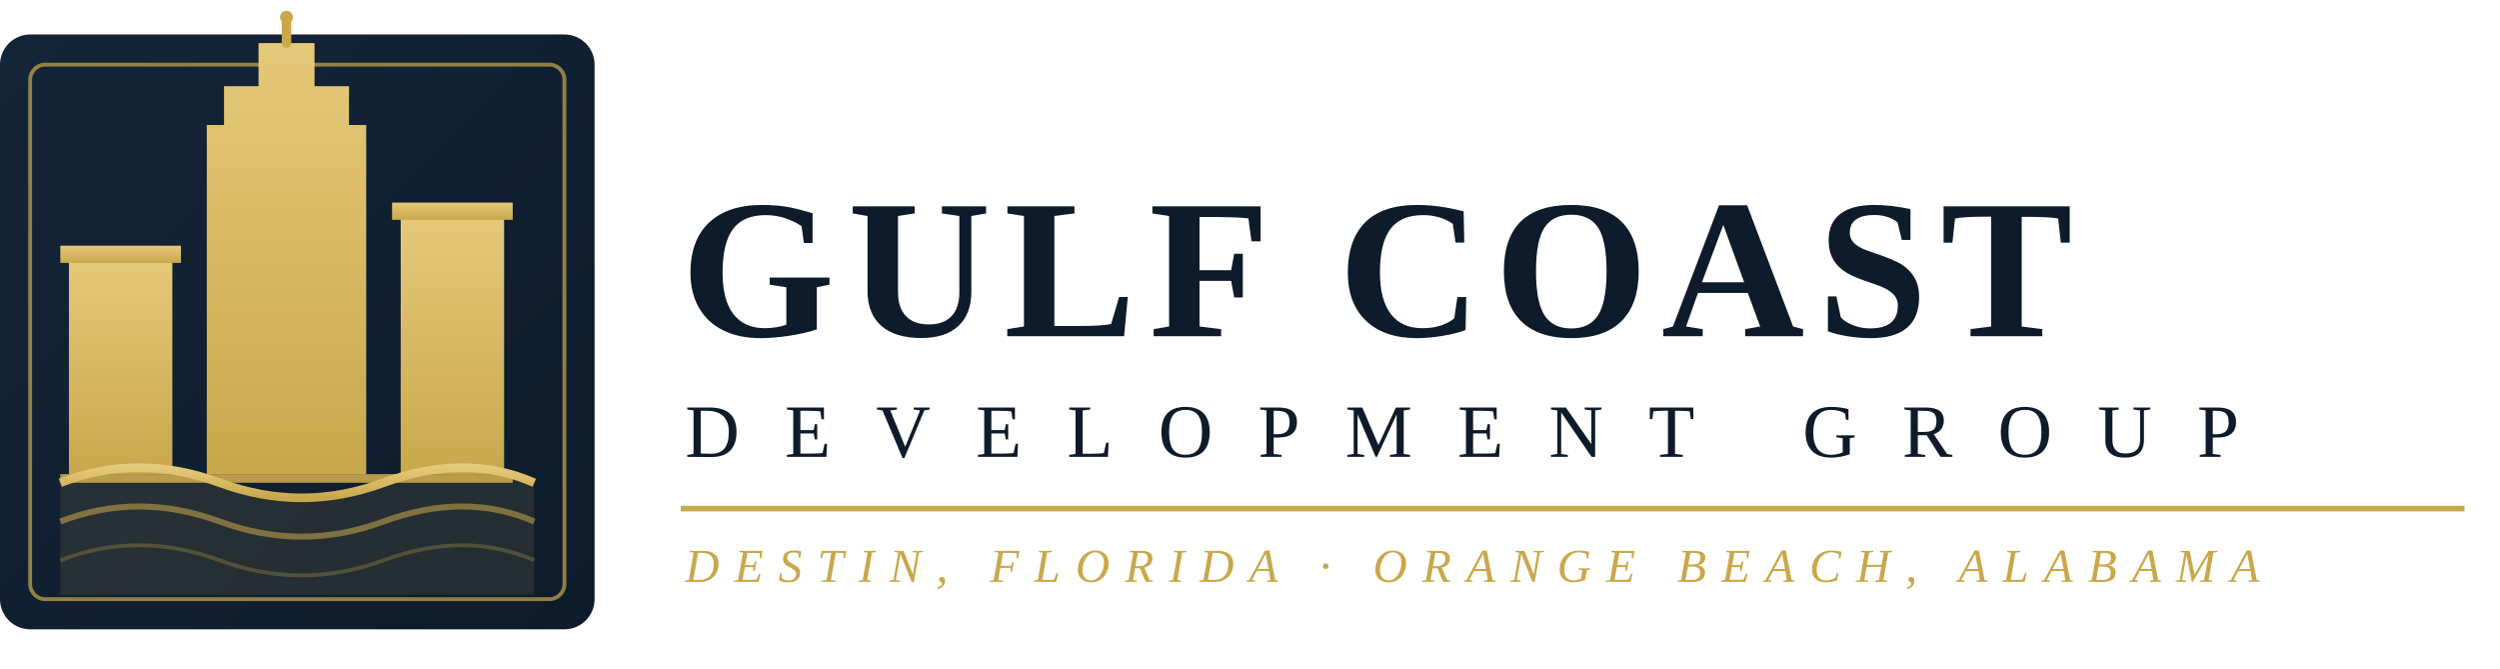
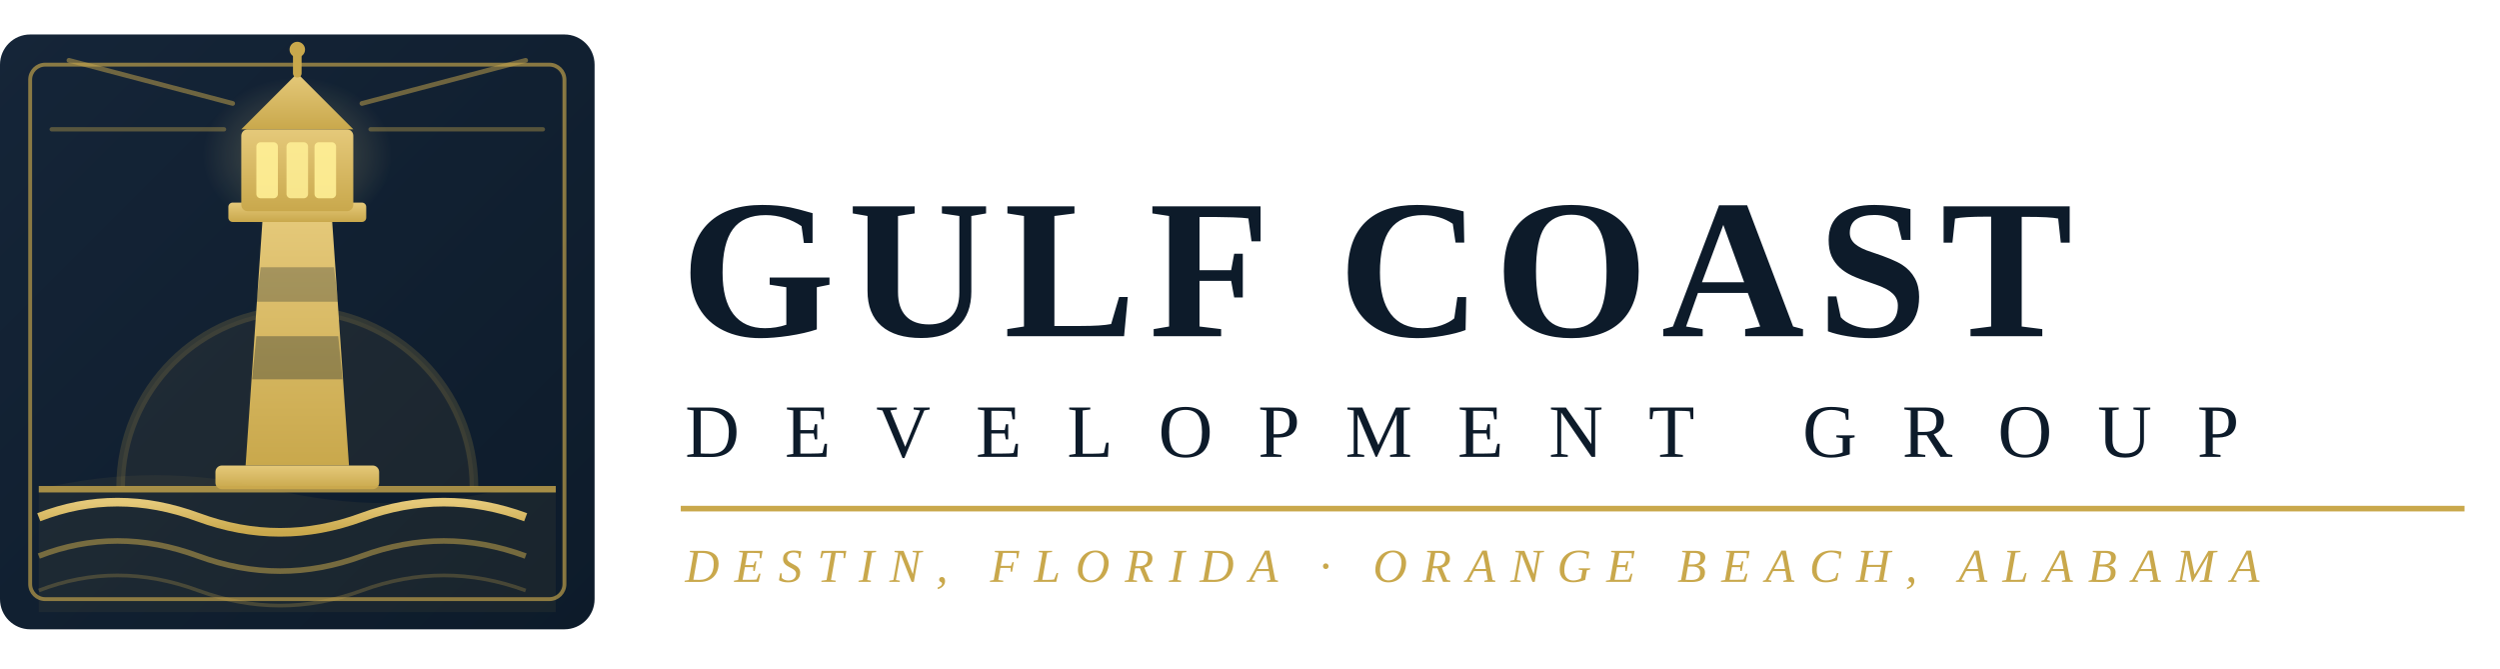
<svg xmlns="http://www.w3.org/2000/svg" viewBox="0 0 580 155" role="img" aria-label="Gulf Coast Development Group">
  <defs>
    <linearGradient id="badgeGrad" x1="0%" y1="0%" x2="100%" y2="100%">
      <stop offset="0%" style="stop-color:#152538" />
      <stop offset="100%" style="stop-color:#0D1B2A" />
    </linearGradient>
    <linearGradient id="goldGrad" x1="0%" y1="0%" x2="0%" y2="100%">
      <stop offset="0%" style="stop-color:#E5C97A" />
      <stop offset="100%" style="stop-color:#C9A84C" />
    </linearGradient>
+     <radialGradient id="lightGlow" cx="50%" cy="50%" r="50%">
+       <stop offset="0%" stop-color="rgba(255,235,150,0.28)" />
+       <stop offset="100%" stop-color="rgba(255,235,150,0)" />
+     </radialGradient>
  </defs>
  <rect x="0" y="8" width="138" height="138" rx="7" fill="url(#badgeGrad)" />
-   <rect x="7" y="15" width="124" height="124" rx="3.5" fill="none" stroke="#C9A84C" stroke-width="0.9" opacity="0.7" />
-   <rect x="16" y="60" width="24" height="50" fill="url(#goldGrad)" />
-   <rect x="14" y="57" width="28" height="4" fill="url(#goldGrad)" />
-   <path d="M60,10 L73,10 L73,20 L81,20 L81,29 L85,29 L85,110 L48,110 L48,29 L52,29 L52,20 L60,20 Z" fill="url(#goldGrad)" />
-   <line x1="66.5" y1="10" x2="66.5" y2="4" stroke="#C9A84C" stroke-width="2.2" stroke-linecap="round" />
-   <circle cx="66.5" cy="4" r="1.5" fill="#C9A84C" />
-   <rect x="93" y="50" width="24" height="60" fill="url(#goldGrad)" />
-   <rect x="91" y="47" width="28" height="4" fill="url(#goldGrad)" />
-   <rect x="14" y="110" width="105" height="2" fill="#C9A84C" opacity="0.9" />
-   <path d="M14,112 Q32,105 51,112 Q70,119 89,112 Q108,105 124,112 L124,138 L14,138 Z" fill="#C9A84C" opacity="0.12" />
-   <path d="M14,112 Q32,105 51,112 Q70,119 89,112 Q108,105 124,112" stroke="url(#goldGrad)" stroke-width="2" fill="none" />
-   <path d="M14,121 Q32,114 51,121 Q70,128 89,121 Q108,114 124,121" stroke="#C9A84C" stroke-width="1.4" fill="none" opacity="0.55" />
-   <path d="M14,130 Q32,123 51,130 Q70,137 89,130 Q108,123 124,130" stroke="#C9A84C" stroke-width="0.9" fill="none" opacity="0.28" />
+   <rect x="7" y="15" width="124" height="124" rx="3.5" fill="none" stroke="#C9A84C" stroke-width="0.9" opacity="0.65" />
+   <path d="M28,113 A41,41 0 0,1 110,113" fill="rgba(201,168,76,0.07)" />
+   <path d="M28,113 A41,41 0 0,1 110,113" fill="none" stroke="rgba(201,168,76,0.18)" stroke-width="2" />
+   <ellipse cx="69" cy="36" rx="22" ry="18" fill="url(#lightGlow)" />
+   <path d="M57,108 L61,50 L77,50 L81,108 Z" fill="url(#goldGrad)" />
+   <path d="M58.5,88 L59.5,78 L78.5,78 L79.5,88 Z" fill="#0D1B2A" opacity="0.32" />
+   <path d="M59.5,70 L60.5,62 L77.5,62 L78.5,70 Z" fill="#0D1B2A" opacity="0.28" />
+   <rect x="53" y="47" width="32" height="4.5" rx="1" fill="url(#goldGrad)" />
+   <rect x="56" y="30" width="26" height="19" rx="1.5" fill="url(#goldGrad)" />
+   <rect x="59.5" y="33" width="5" height="13" rx="1" fill="rgba(255,240,150,0.9)" />
+   <rect x="66.5" y="33" width="5" height="13" rx="1" fill="rgba(255,240,150,0.85)" />
+   <rect x="73" y="33" width="5" height="13" rx="1" fill="rgba(255,240,150,0.9)" />
+   <path d="M56,30 L69,17 L82,30 Z" fill="url(#goldGrad)" />
+   <line x1="69" y1="17" x2="69" y2="12" stroke="#C9A84C" stroke-width="2" stroke-linecap="round" />
+   <circle cx="69" cy="11.5" r="1.8" fill="#C9A84C" />
+   <line x1="54" y1="24" x2="16" y2="14" stroke="#C9A84C" stroke-width="1.1" opacity="0.5" stroke-linecap="round" />
+   <line x1="52" y1="30" x2="12" y2="30" stroke="#C9A84C" stroke-width="1" opacity="0.38" stroke-linecap="round" />
+   <line x1="84" y1="24" x2="122" y2="14" stroke="#C9A84C" stroke-width="1.1" opacity="0.5" stroke-linecap="round" />
+   <line x1="86" y1="30" x2="126" y2="30" stroke="#C9A84C" stroke-width="1" opacity="0.38" stroke-linecap="round" />
+   <rect x="50" y="108" width="38" height="5.5" rx="1.5" fill="url(#goldGrad)" />
+   <line x1="9" y1="113.5" x2="129" y2="113.5" stroke="#C9A84C" stroke-width="1.5" opacity="0.8" />
+   <path d="M9,113.5 Q36,107 63,113.5 Q90,120 117,113.5 L129,113.5 L129,142 L9,142 Z" fill="#C9A84C" opacity="0.07" />
+   <path d="M9,120 Q27,113 46,120 Q65,127 84,120 Q103,113 122,120" stroke="url(#goldGrad)" stroke-width="2" fill="none" />
+   <path d="M9,129 Q27,122 46,129 Q65,136 84,129 Q103,122 122,129" stroke="#C9A84C" stroke-width="1.3" fill="none" opacity="0.52" />
+   <path d="M9,137 Q27,130 46,137 Q65,144 84,137 Q103,130 122,137" stroke="#C9A84C" stroke-width="0.85" fill="none" opacity="0.26" />
  <text x="158" y="78" font-family="Georgia, 'Times New Roman', serif" font-size="46" font-weight="bold" fill="#0D1B2A" letter-spacing="3">GULF COAST</text>
  <text x="159" y="106" font-family="Georgia, 'Times New Roman', serif" font-size="17.5" fill="#0D1B2A" letter-spacing="10.5">DEVELOPMENT GROUP</text>
  <line x1="158" y1="118" x2="572" y2="118" stroke="#C9A84C" stroke-width="1.3" />
  <text x="159" y="135" font-family="Georgia, 'Times New Roman', serif" font-size="11" fill="#C9A84C" letter-spacing="3.5" font-style="italic">DESTIN, FLORIDA  ·  ORANGE BEACH, ALABAMA</text>
</svg>
